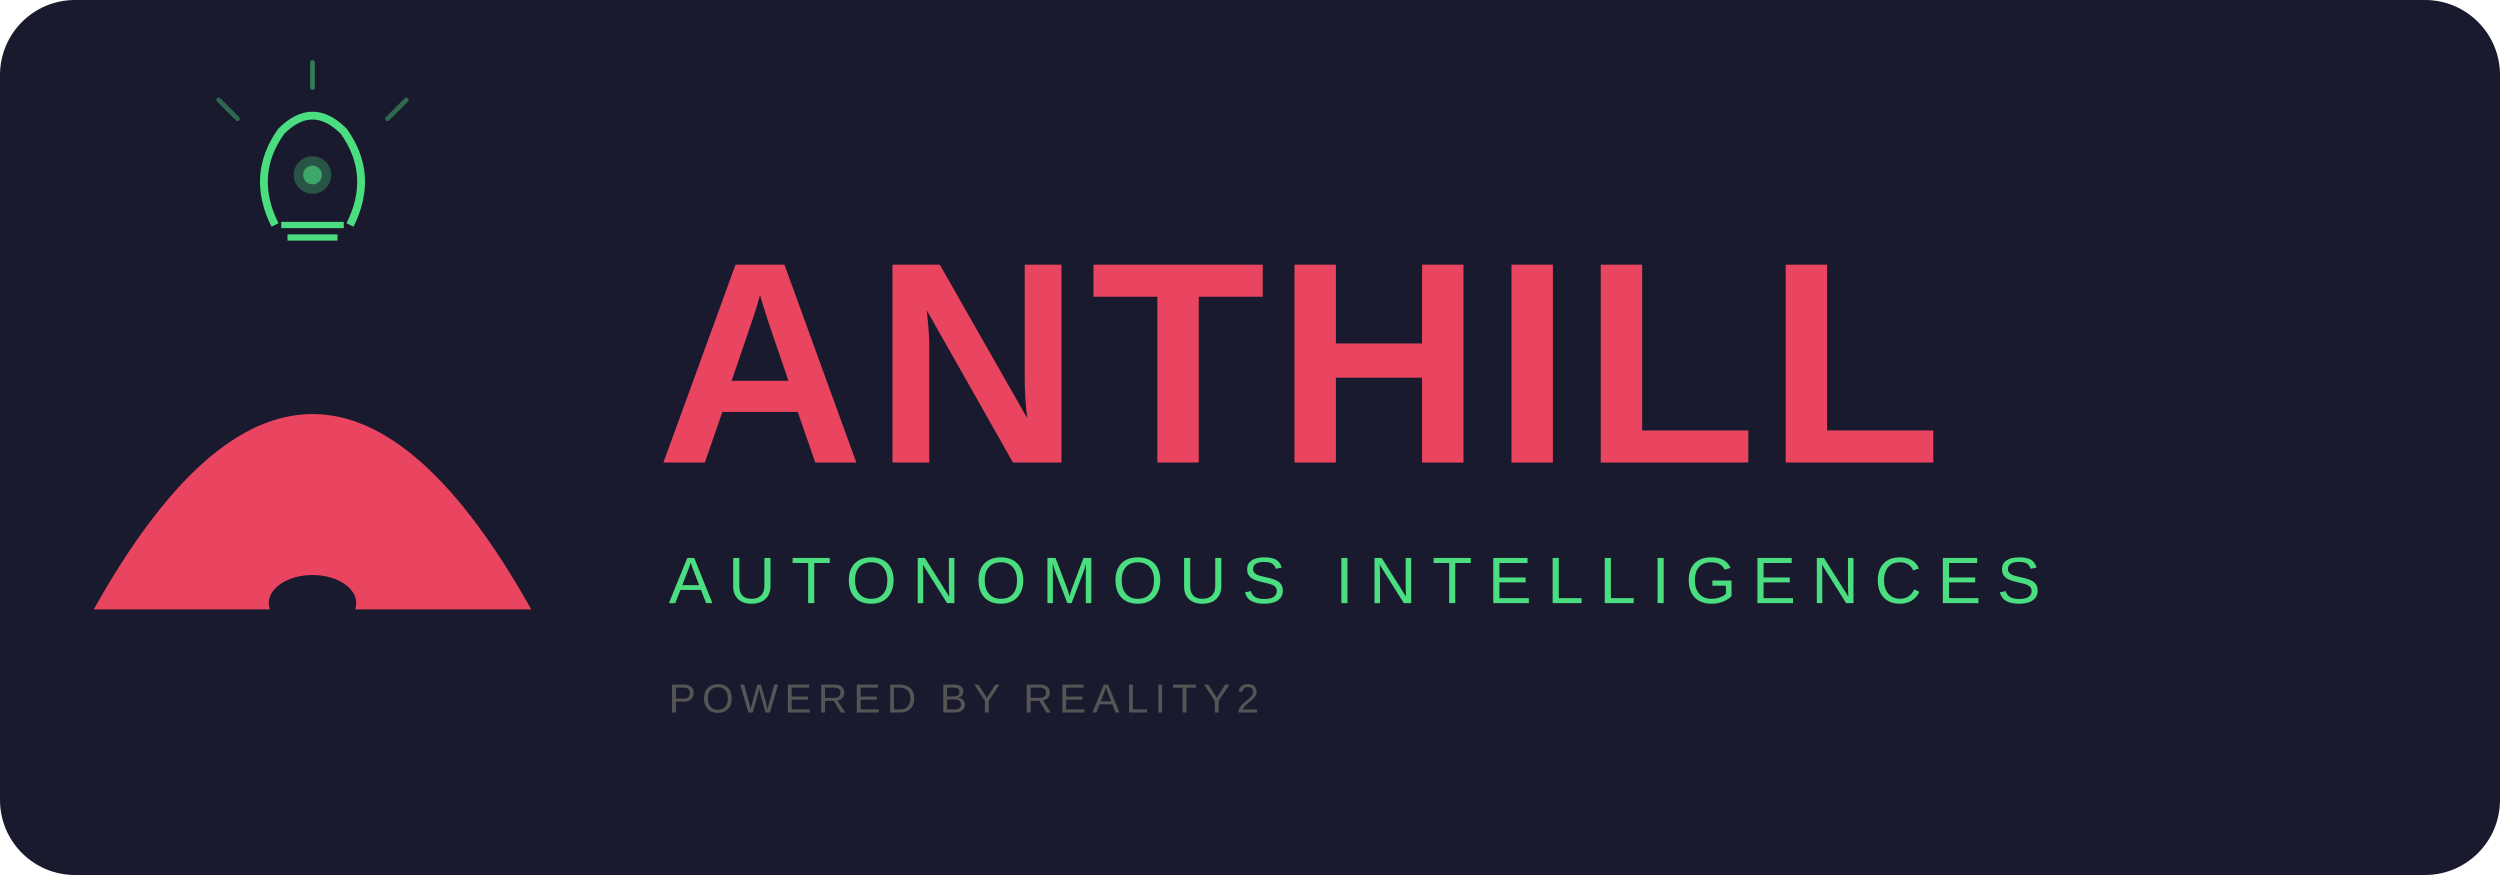
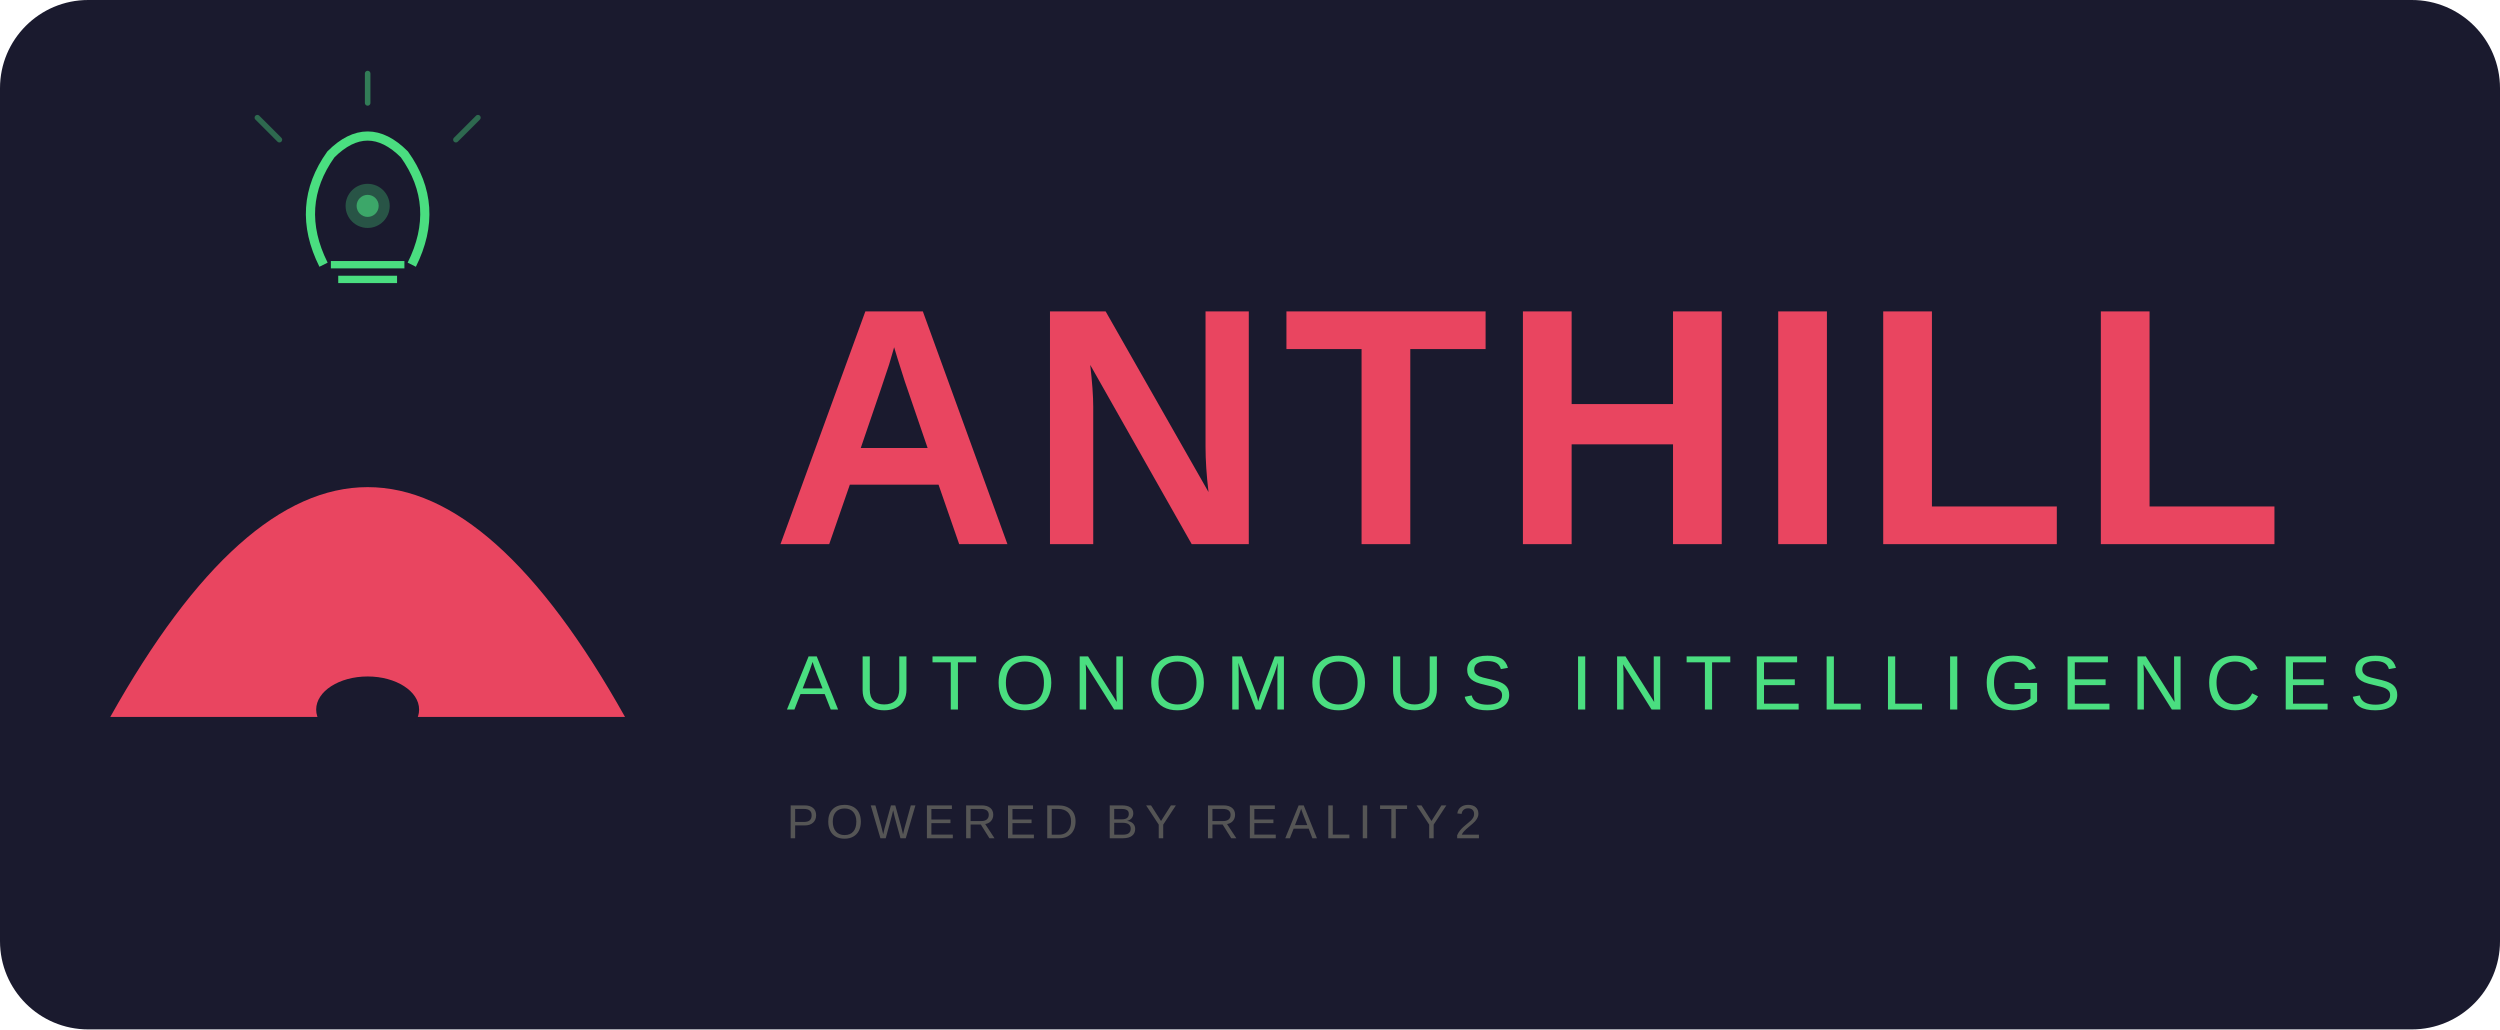
- <svg xmlns="http://www.w3.org/2000/svg" viewBox="0 0 800 280" width="800" height="280">
-   <rect width="800" height="280" rx="24" fill="#1a1a2e" />
+ <svg xmlns="http://www.w3.org/2000/svg" viewBox="0 0 680 280" width="680" height="280">
+   <rect width="680" height="280" rx="24" fill="#1a1a2e" />
  <path d="M30,195 Q100,70 170,195" fill="#e94560" />
  <ellipse cx="100" cy="193" rx="14" ry="9" fill="#1a1a2e" />
  <path d="M88,72 Q80,56 90,42 Q100,32 110,42 Q120,56 112,72" fill="none" stroke="#4ade80" stroke-width="2.5" />
  <line x1="90" y1="72" x2="110" y2="72" stroke="#4ade80" stroke-width="2" />
  <line x1="92" y1="76" x2="108" y2="76" stroke="#4ade80" stroke-width="2" />
  <circle cx="100" cy="56" r="6" fill="#4ade80" opacity="0.3" />
  <circle cx="100" cy="56" r="3" fill="#4ade80" opacity="0.6" />
  <line x1="100" y1="28" x2="100" y2="20" stroke="#4ade80" stroke-width="1.5" opacity="0.5" stroke-linecap="round" />
  <line x1="76" y1="38" x2="70" y2="32" stroke="#4ade80" stroke-width="1.5" opacity="0.4" stroke-linecap="round" />
  <line x1="124" y1="38" x2="130" y2="32" stroke="#4ade80" stroke-width="1.5" opacity="0.4" stroke-linecap="round" />
  <text x="210" y="148" font-family="Arial,Helvetica,sans-serif" font-weight="bold" font-size="92" fill="#e94560" letter-spacing="3">ANTHILL</text>
  <text x="214" y="193" font-family="Arial,Helvetica,sans-serif" font-size="21" fill="#4ade80" letter-spacing="5">AUTONOMOUS INTELLIGENCES</text>
  <text x="214" y="228" font-family="Arial,Helvetica,sans-serif" font-size="13" fill="#555" letter-spacing="2">POWERED BY REALITY2</text>
</svg>
